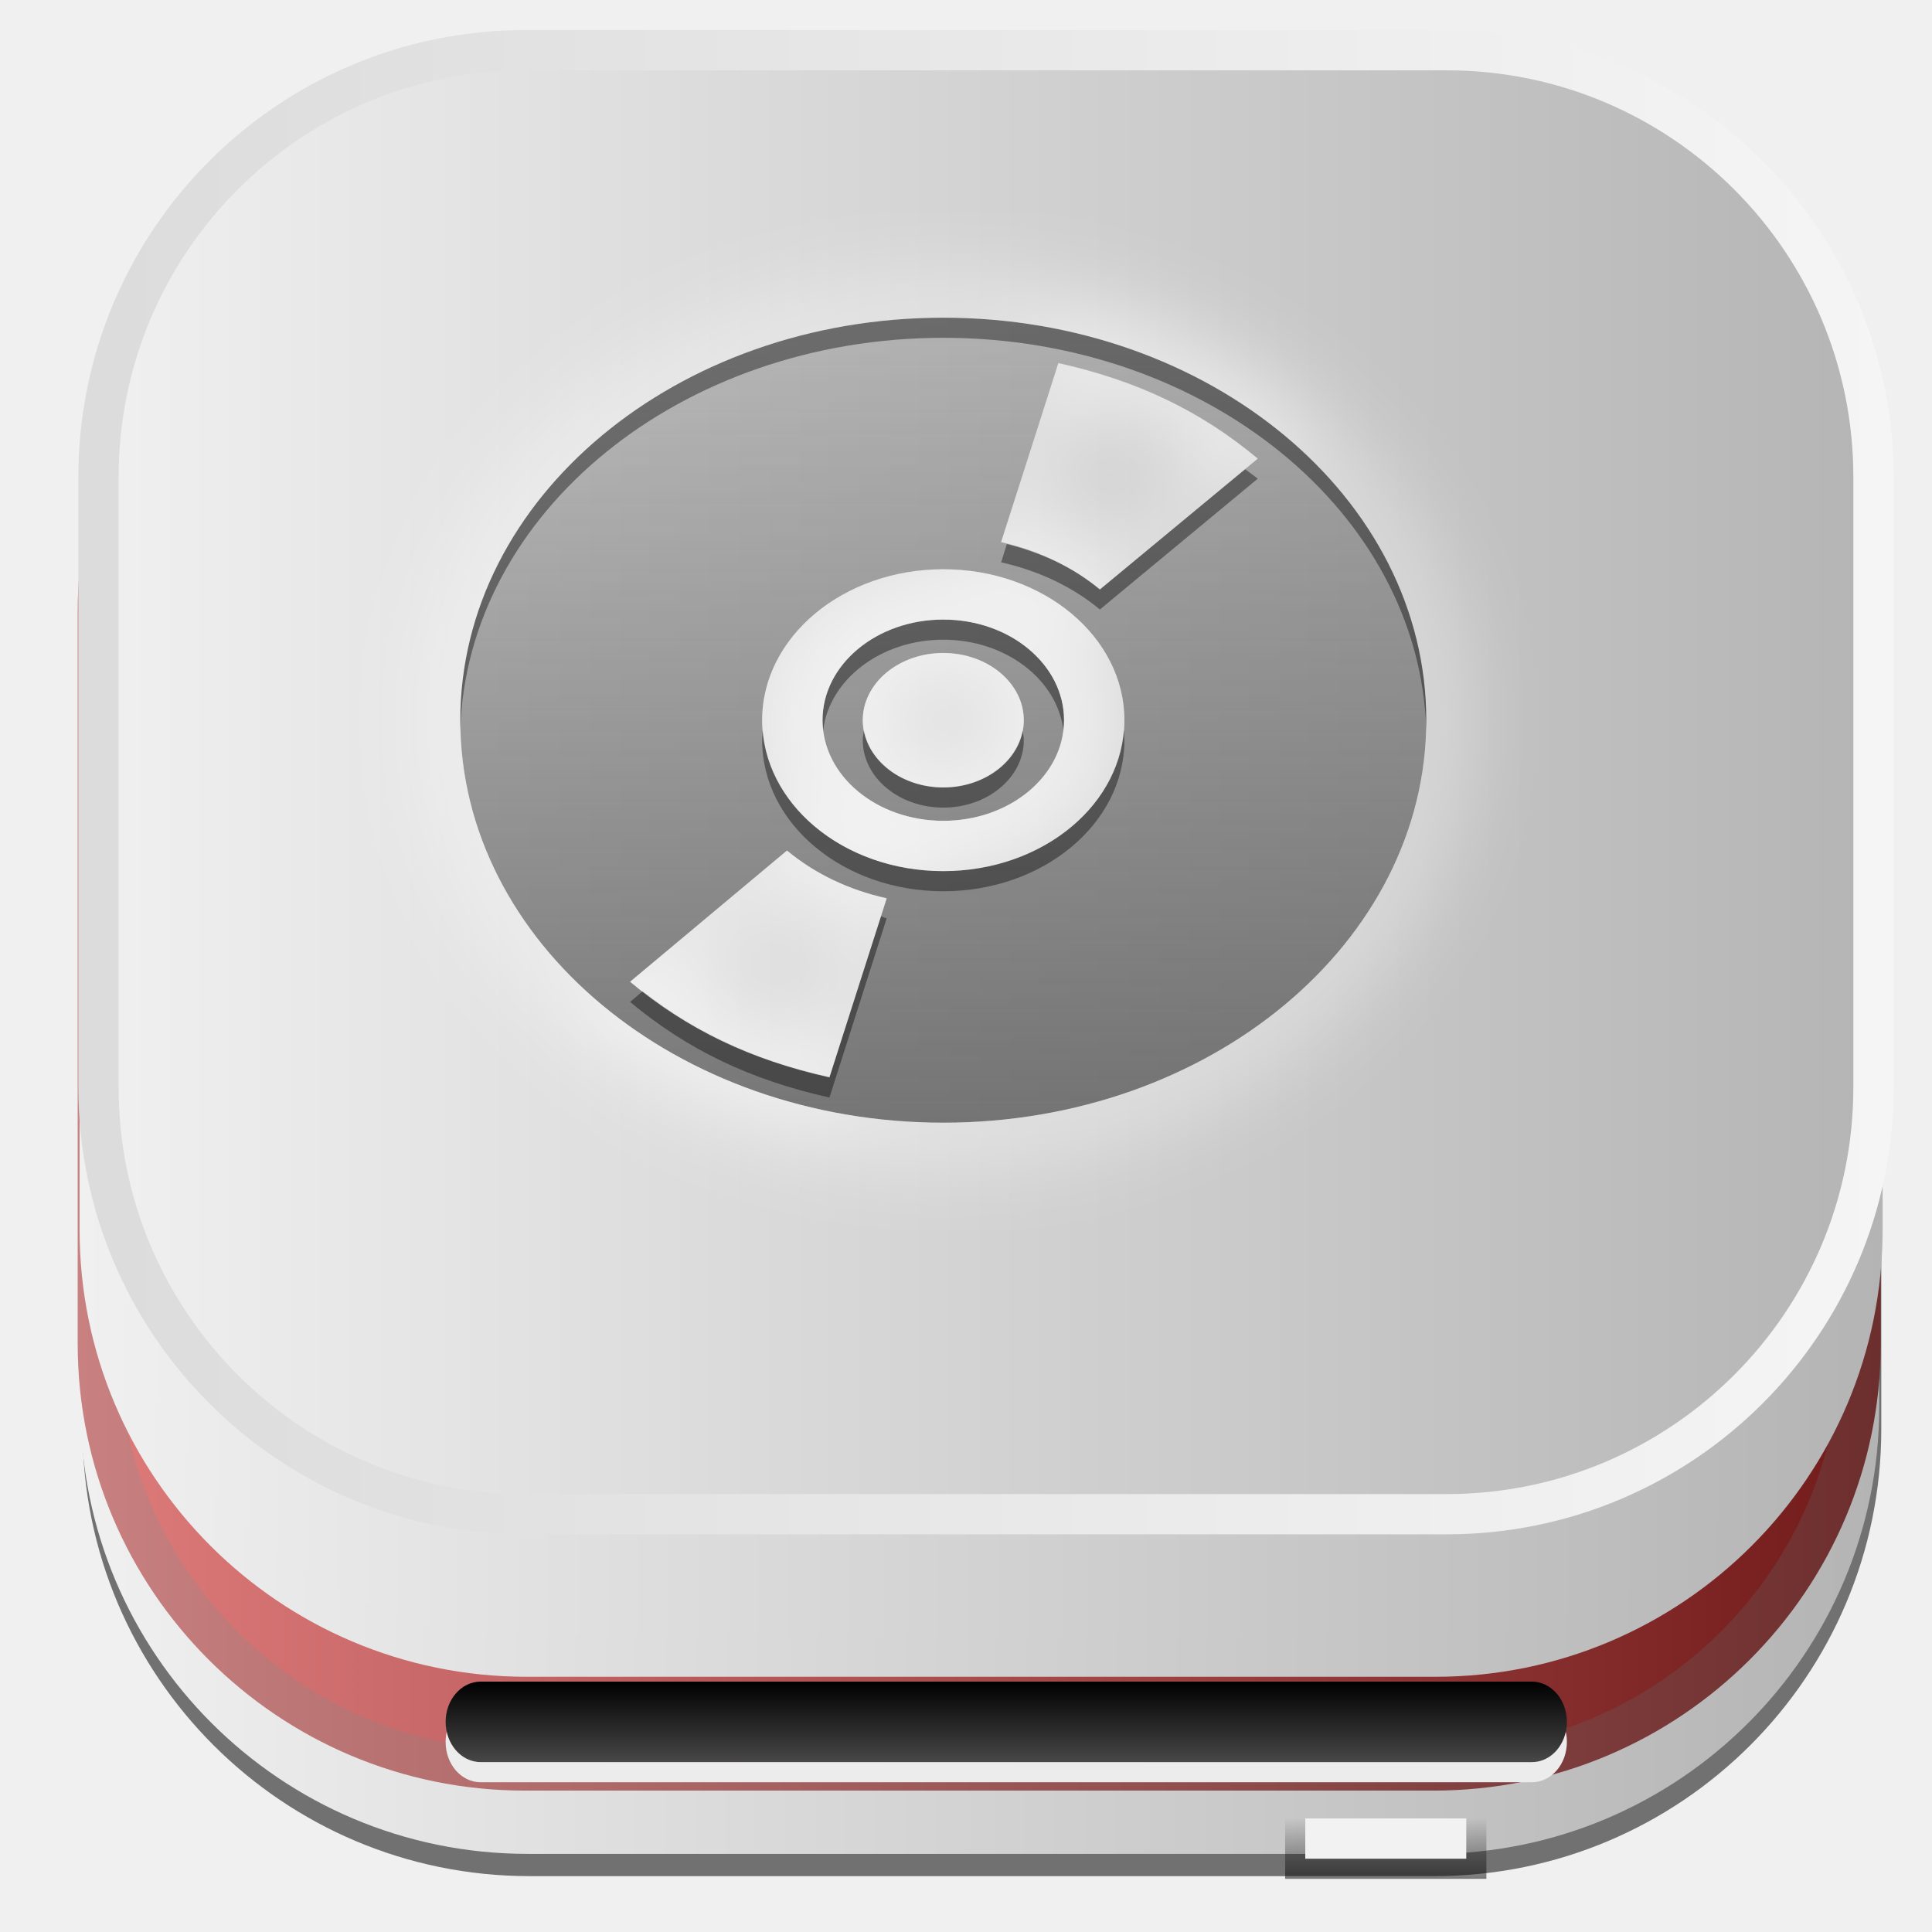
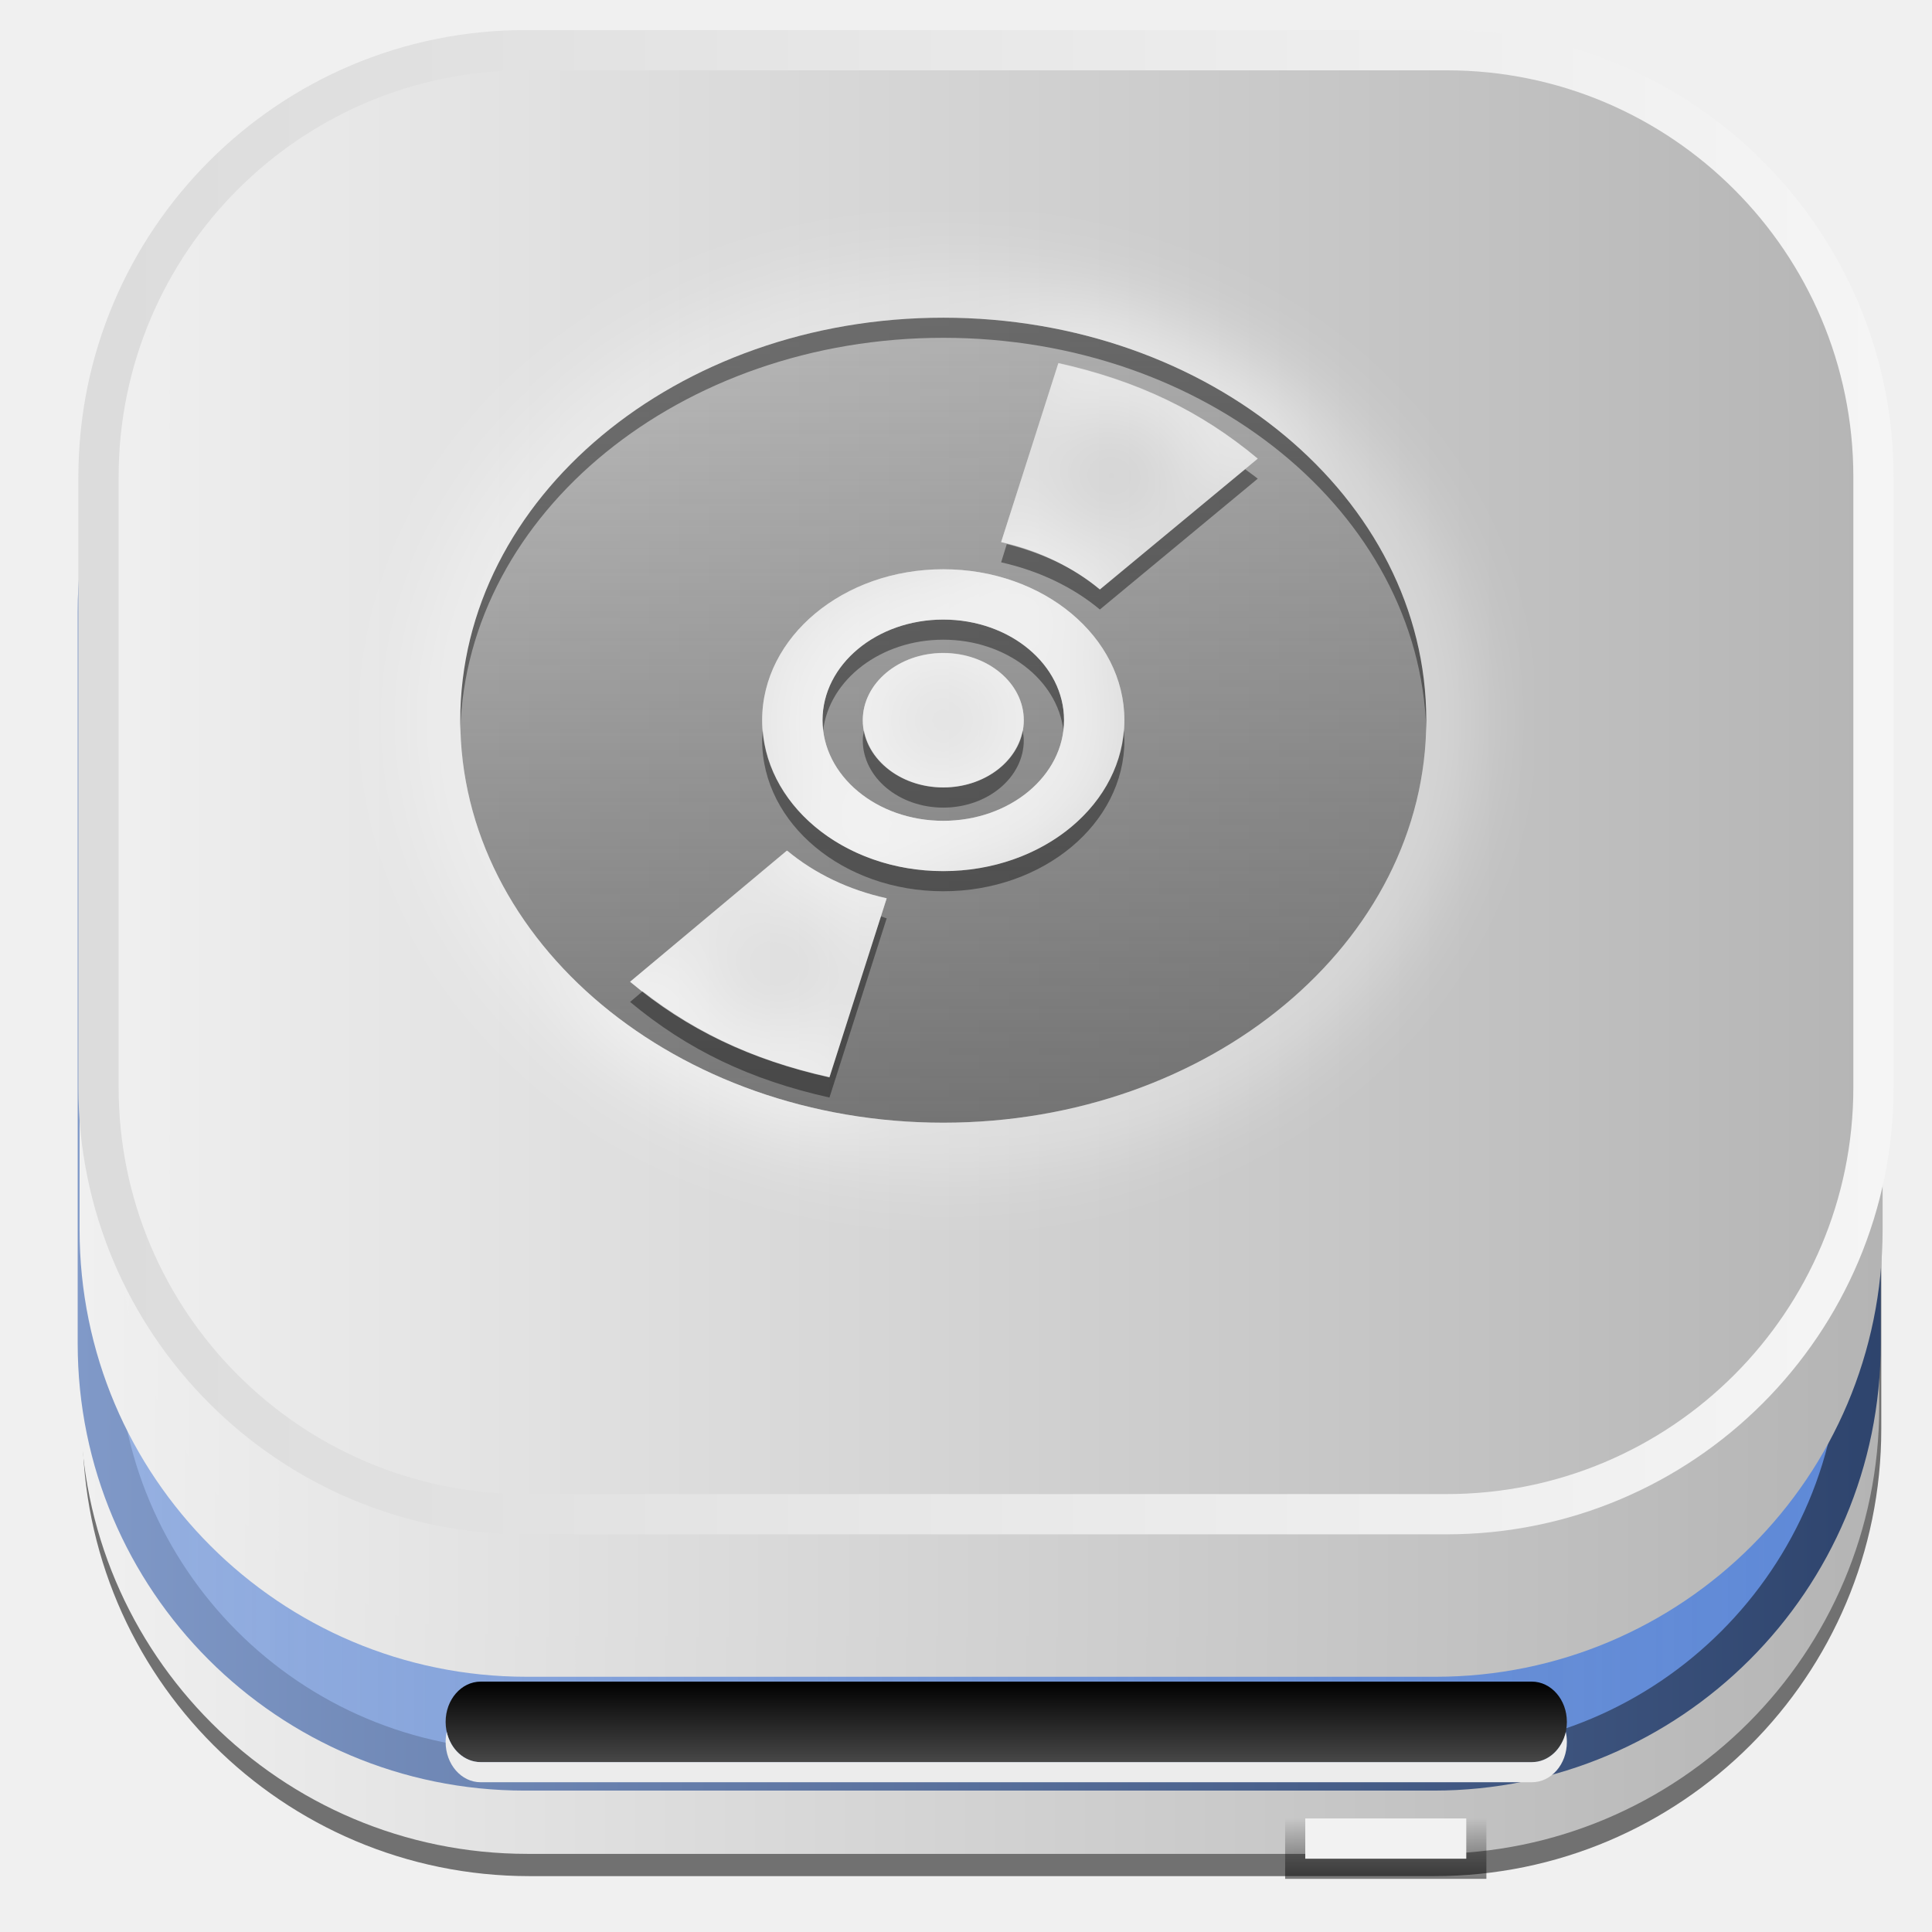
<svg xmlns="http://www.w3.org/2000/svg" xmlns:xlink="http://www.w3.org/1999/xlink" id="svg4511" height="48px" width="48px" version="1.1">
  <defs id="defs4513">
    <filter id="filter3174" color-interpolation-filters="sRGB">
      <feGaussianBlur id="feGaussianBlur3176" stdDeviation="1.71" />
    </filter>
    <linearGradient id="linearGradient3254" y2="7.016" gradientUnits="userSpaceOnUse" x2="45.448" gradientTransform="matrix(1.0059 0 0 .99417 -175.86 -30.712)" y1="92.54" x1="45.448">
      <stop id="stop3750" offset="0" />
      <stop id="stop3752" style="stop-opacity:.588" offset="1" />
    </linearGradient>
    <filter id="filter3174-7" color-interpolation-filters="sRGB">
      <feGaussianBlur id="feGaussianBlur3176-58" stdDeviation="1.71" />
    </filter>
    <linearGradient id="linearGradient8374" y2="7.016" gradientUnits="userSpaceOnUse" x2="45.448" gradientTransform="matrix(1.0059 0 0 .99417 108.29 -24.643)" y1="92.54" x1="45.448">
      <stop id="stop3750-50" offset="0" />
      <stop id="stop3752-42" style="stop-opacity:.588" offset="1" />
    </linearGradient>
    <filter id="filter3174-41" color-interpolation-filters="sRGB">
      <feGaussianBlur id="feGaussianBlur3176-9" stdDeviation="1.71" />
    </filter>
    <linearGradient id="ButtonShadow-6" x1="45.448" gradientUnits="userSpaceOnUse" y1="92.54" gradientTransform="scale(1.0059 .99417)" x2="45.448" y2="7.016">
      <stop id="stop3750-9" offset="0" />
      <stop id="stop3752-33" style="stop-opacity:.588" offset="1" />
    </linearGradient>
    <filter id="filter3174-57" color-interpolation-filters="sRGB">
      <feGaussianBlur id="feGaussianBlur3176-42" stdDeviation="1.71" />
    </filter>
    <filter id="filter3174-76" color-interpolation-filters="sRGB">
      <feGaussianBlur id="feGaussianBlur3176-51" stdDeviation="1.71" />
    </filter>
    <filter id="filter3174-3" color-interpolation-filters="sRGB">
      <feGaussianBlur id="feGaussianBlur3176-47" stdDeviation="1.71" />
    </filter>
    <filter id="filter3174-65" color-interpolation-filters="sRGB">
      <feGaussianBlur id="feGaussianBlur3176-0" stdDeviation="1.71" />
    </filter>
    <linearGradient id="linearGradient10848" y2="-23.714" gradientUnits="userSpaceOnUse" x2="46.689" y1="-23.714" x1="2">
      <stop id="stop4329" style="stop-color:#f0f0f0" offset="0" />
      <stop id="stop4331" style="stop-color:#b4b4b4" offset="1" />
    </linearGradient>
    <linearGradient id="linearGradient10968" y2="7.016" gradientUnits="userSpaceOnUse" x2="45.448" gradientTransform="matrix(1.0059 0 0 .99417 88.061 -64.071)" y1="92.54" x1="45.448">
      <stop id="stop3750-53" offset="0" />
      <stop id="stop3752-85" style="stop-opacity:.588" offset="1" />
    </linearGradient>
    <linearGradient id="linearGradient4327-0">
      <stop id="stop4329-1" style="stop-color:#f0f0f0" offset="0" />
      <stop id="stop4331-2" style="stop-color:#b4b4b4" offset="1" />
    </linearGradient>
    <linearGradient id="linearGradient11027" y2="-23.714" xlink:href="#linearGradient4327-0" gradientUnits="userSpaceOnUse" y1="-23.714" gradientTransform="translate(.084022 .11383)" x2="46.689" x1="2" />
    <linearGradient id="linearGradient11061" y2="-23.714" gradientUnits="userSpaceOnUse" y1="-23.714" gradientTransform="translate(.037143 -2.7143)" x2="46.689" x1="2">
-       <stop id="stop4629" style="stop-color:#de7b7b" offset="0" />
-       <stop id="stop4633" style="stop-color:#721b1b" offset="1" />
-     </linearGradient>
-     <linearGradient id="linearGradient11086" y2="-24.286" gradientUnits="userSpaceOnUse" x2="46.327" gradientTransform="translate(.39955)" y1="-24.286" x1="1.53">
-       <stop id="stop3226" style="stop-color:#c88080" offset="0" />
-       <stop id="stop3228" style="stop-color:#6d2e2e" offset="1" />
+       <stop id="stop4629" style="stop-color:#5e89d8;stop-opacity:0.608;" offset="0" />
+       <stop id="stop4633" style="stop-color:#5e89d8;stop-opacity:1;" offset="1" />
+     </linearGradient>
+     <linearGradient id="linearGradient11086" y2="-24.286" gradientUnits="userSpaceOnUse" x2="46.327" gradientTransform="translate(0.39955,0)" y1="-24.286" x1="1.531" xlink:href="#radialGradient4138-7">
+       <stop id="stop3226" style="stop-color:#8099c8;stop-opacity:1;" offset="0" />
+       <stop id="stop3228" style="stop-color:#2e446d;stop-opacity:1;" offset="1" />
    </linearGradient>
    <linearGradient id="linearGradient11109" y2="-23.714" xlink:href="#linearGradient4327-0" gradientUnits="userSpaceOnUse" y1="-23.714" gradientTransform="translate(.35675 .6227)" x2="46.689" x1="2" />
    <linearGradient id="linearGradient11134" y2="-21.458" xlink:href="#linearGradient4327-0" gradientUnits="userSpaceOnUse" x2="46.773" y1="-21.458" x1="1.977" />
    <linearGradient id="linearGradient11142" y2="-23.714" xlink:href="#linearGradient4327-0" gradientUnits="userSpaceOnUse" x2="46.689" y1="-23.714" x1="2" />
    <linearGradient id="linearGradient11150" y2="-19.535" gradientUnits="userSpaceOnUse" x2="47.046" y1="-19.535" x1="2.755">
      <stop id="stop3599" style="stop-color:#dcdcdc" offset="0" />
      <stop id="stop3601" style="stop-color:#f5f5f5" offset="1" />
    </linearGradient>
    <filter id="filter3174-34" color-interpolation-filters="sRGB">
      <feGaussianBlur id="feGaussianBlur3176-01" stdDeviation="1.71" />
    </filter>
    <linearGradient id="linearGradient4603" y2="7.016" gradientUnits="userSpaceOnUse" x2="45.448" gradientTransform="matrix(1.0059 0 0 .99417 -25.979 57.897)" y1="92.54" x1="45.448">
      <stop id="stop3750-96" offset="0" />
      <stop id="stop3752-39" style="stop-opacity:.588" offset="1" />
    </linearGradient>
    <filter id="filter3174-2" color-interpolation-filters="sRGB">
      <feGaussianBlur id="feGaussianBlur3176-44" stdDeviation="1.71" />
    </filter>
    <filter id="filter4180-8" height="3.83" width="1.229" color-interpolation-filters="sRGB" y="-1.415" x="-.114">
      <feGaussianBlur id="feGaussianBlur4182-1" stdDeviation="3.537" />
    </filter>
    <radialGradient id="radialGradient4138-7" cx="48" gradientUnits="userSpaceOnUse" cy="84" r="30" gradientTransform="matrix(1.0667 0 0 .066667 -3.2 77.4)">
      <stop id="stop3315-1" style="stop-color:#4dbeff" offset="0" />
      <stop id="stop4186-5" style="stop-color:#1379ff;stop-opacity:.65" offset=".672" />
      <stop id="stop3317-6" style="stop-color:#06f;stop-opacity:0" offset="1" />
    </radialGradient>
    <filter id="filter3174-1" color-interpolation-filters="sRGB">
      <feGaussianBlur id="feGaussianBlur3176-512" stdDeviation="1.71" />
    </filter>
    <filter id="filter4180-5" height="3.83" width="1.229" color-interpolation-filters="sRGB" y="-1.415" x="-.114">
      <feGaussianBlur id="feGaussianBlur4182-16" stdDeviation="3.537" />
    </filter>
    <filter id="filter3174-10" color-interpolation-filters="sRGB">
      <feGaussianBlur id="feGaussianBlur3176-017" stdDeviation="1.71" />
    </filter>
    <filter id="filter3174-93" color-interpolation-filters="sRGB">
      <feGaussianBlur id="feGaussianBlur3176-3" stdDeviation="1.71" />
    </filter>
    <filter id="filter4180-7" height="3.83" width="1.229" color-interpolation-filters="sRGB" y="-1.415" x="-.114">
      <feGaussianBlur id="feGaussianBlur4182-6" stdDeviation="3.537" />
    </filter>
    <filter id="filter3174-19" color-interpolation-filters="sRGB">
      <feGaussianBlur id="feGaussianBlur3176-19" stdDeviation="1.71" />
    </filter>
    <linearGradient id="linearGradient2918-5" x1="32.251" xlink:href="#ButtonShadow-0-19" gradientUnits="userSpaceOnUse" y1="6.132" gradientTransform="matrix(1.0238 0 0 1.0119 -1.1429 -98.071)" x2="32.251" y2="90.239" />
    <linearGradient id="linearGradient3721-91" x1="32.251" xlink:href="#ButtonShadow-0-19" gradientUnits="userSpaceOnUse" y1="6.132" gradientTransform="translate(0,-97)" x2="32.251" y2="90.239" />
    <linearGradient id="ButtonShadow-0-19" x1="45.448" gradientUnits="userSpaceOnUse" y1="92.54" gradientTransform="matrix(1.0059 0 0 .99417 100 0)" x2="45.448" y2="7.016">
      <stop id="stop3750-8-20" offset="0" />
      <stop id="stop3752-5-657" style="stop-opacity:.588" offset="1" />
    </linearGradient>
    <filter id="filter3407" height="1.263" width="1.221" color-interpolation-filters="sRGB" y="-.131" x="-.11">
      <feGaussianBlur id="feGaussianBlur3409" stdDeviation="2.3" />
    </filter>
    <clipPath id="clipPath3403">
      <path id="path3405" d="m-72.688 6.906v67.5h82.344v-67.5h-82.344zm40.688 13.094c13.248 0 24 8.96 24 20s-10.752 20-24 20-24-8.96-24-20 10.752-20 24-20zm5.719 2.25-2.844 8.906c1.884 0.423 3.566 1.227 4.906 2.344l7.844-6.5c-2.867-2.389-5.99-3.876-9.906-4.75zm-5.719 10.25c-4.968 0-9 3.36-9 7.5s4.032 7.5 9 7.5 9-3.36 9-7.5-4.032-7.5-9-7.5zm0 2.5c3.312 0 6 2.24 6 5-0 2.76-2.688 5-6 5-3.312-0-6-2.24-6-5s2.688-5 6-5zm0 1.656c-2.208 0-4 1.504-4 3.344s1.792 3.344 4 3.344c2.208 0 4-1.504 4-3.344s-1.792-3.344-4-3.344zm-7.781 9.844-7.781 6.5c2.867 2.389 5.99 3.876 9.906 4.75l2.844-8.906c-1.901-0.418-3.586-1.222-4.938-2.344h-0.031z" style="fill:#fff" />
    </clipPath>
    <linearGradient id="linearGradient3908" x1="5" gradientUnits="userSpaceOnUse" y1="64" gradientTransform="matrix(-.5273 .5273 -.5273 -.5273 123.49 79)" x2="123" y2="64">
      <stop id="stop3249" style="stop-color:#fff;stop-opacity:0" offset="0" />
      <stop id="stop3255" style="stop-color:#ffdc4f;stop-opacity:0" offset="0.3" />
      <stop id="stop3295" style="stop-color:#f685af;stop-opacity:.439" offset=".5" />
      <stop id="stop3257" style="stop-color:#ffdc4f;stop-opacity:0" offset="0.7" />
      <stop id="stop3253" style="stop-color:#fff;stop-opacity:0" offset="1" />
    </linearGradient>
    <filter id="filter3829-05" height="1.36" width="1.245" color-interpolation-filters="sRGB" y="-.18" x="-.123">
      <feGaussianBlur id="feGaussianBlur3831-89" stdDeviation="3.549" />
    </filter>
    <clipPath id="clipPath3785-0">
      <rect id="rect3787-8" style="fill:#fff" rx="6" ry="6" height="72" width="84" y="6" x="6" />
    </clipPath>
    <linearGradient id="linearGradient3781-4" x1="15.656" xlink:href="#linearGradient3220-8" gradientUnits="userSpaceOnUse" y1="69.394" gradientTransform="matrix(1.1166 0 0 1.1166 .8047 -5.6759)" x2="46.595" y2="39.821" />
    <linearGradient id="linearGradient3551-17" x1="18.743" xlink:href="#linearGradient3220-8" gradientUnits="userSpaceOnUse" y1="8.047" gradientTransform="matrix(1,0,0,-1,0,84)" x2="109.19" y2="68.517" />
    <linearGradient id="linearGradient3454-3" x1="6" gradientUnits="userSpaceOnUse" y1="75.5" gradientTransform="matrix(-1,0,0,1,96,-2)" x2="45.219" y2="75.5">
      <stop id="stop3450-67" offset="0" />
      <stop id="stop3452-12" style="stop-opacity:0" offset="1" />
    </linearGradient>
    <linearGradient id="linearGradient3179-2" x1="46" gradientUnits="userSpaceOnUse" y1="6" x2="46" y2="78">
      <stop id="stop4329-53" style="stop-color:#f0f0f0" offset="0" />
      <stop id="stop4331-91" style="stop-color:#b4b4b4" offset="1" />
    </linearGradient>
    <filter id="filter3174-31" color-interpolation-filters="sRGB">
      <feGaussianBlur id="feGaussianBlur3176-76" stdDeviation="1.71" />
    </filter>
    <linearGradient id="linearGradient3220-8">
      <stop id="stop3222-7" style="stop-color:#fff" offset="0" />
      <stop id="stop3224-1" style="stop-color:#bfbfbf;stop-opacity:0" offset="1" />
    </linearGradient>
    <linearGradient id="linearGradient13399" x1="69.649" xlink:href="#ButtonShadow-6" gradientUnits="userSpaceOnUse" y1="89.131" gradientTransform="matrix(1.8663 0 0 2.2236 160.55 -78.137)" x2="69.016" y2="34.714" />
    <filter id="filter3222" color-interpolation-filters="sRGB">
      <feGaussianBlur id="feGaussianBlur3224" stdDeviation="1.276" />
    </filter>
    <radialGradient id="radialGradient2924" cx="59.894" gradientUnits="userSpaceOnUse" cy="61.922" r="33.714" gradientTransform="matrix(1 0 0 .83754 0 10.06)">
      <stop id="stop3344" style="stop-opacity:0" offset="0" />
      <stop id="stop3350" style="stop-opacity:0" offset="0.85" />
      <stop id="stop2810" style="stop-opacity:.656" offset="1" />
    </radialGradient>
    <linearGradient id="linearGradient2926" x1="26.18" gradientUnits="userSpaceOnUse" y1="61.922" x2="93.608" y2="61.922">
      <stop id="stop3332" style="stop-color:#fff;stop-opacity:.203" offset="0" />
      <stop id="stop3334" style="stop-color:#fff;stop-opacity:.68" offset="1" />
    </linearGradient>
    <linearGradient id="linearGradient2928" x1="25.22" gradientUnits="userSpaceOnUse" y1="61.922" x2="94.568" y2="61.922">
      <stop id="stop3364" style="stop-color:#4d4d4d" offset="0" />
      <stop id="stop3366" style="stop-color:#fff" offset="1" />
    </linearGradient>
    <linearGradient id="linearGradient13393" x1="73.016" gradientUnits="userSpaceOnUse" y1="89.131" gradientTransform="matrix(1.3461 0 0 1.617 -24.621 -21.393)" x2="73.016" y2="34.607">
      <stop id="stop2788" style="stop-color:#d5aed1" offset="0" />
      <stop id="stop2790" style="stop-color:#f9ecd2" offset="1" />
    </linearGradient>
    <linearGradient id="linearGradient13390" x1="5" gradientUnits="userSpaceOnUse" y1="64" gradientTransform="matrix(.5273 .5273 -.5273 .5273 56 11.506)" x2="123" y2="64">
      <stop id="stop3235" style="stop-color:#fff;stop-opacity:0" offset="0" />
      <stop id="stop3297" style="stop-color:#fff;stop-opacity:0" offset="0.3" />
      <stop id="stop3241" style="stop-color:#fff" offset=".5" />
      <stop id="stop3299" style="stop-color:#fff;stop-opacity:0" offset="0.7" />
      <stop id="stop3237" style="stop-color:#fff;stop-opacity:0" offset="1" />
    </linearGradient>
    <linearGradient id="linearGradient13387" x1="5" xlink:href="#linearGradient3265" gradientUnits="userSpaceOnUse" y1="64" gradientTransform="matrix(-.38603 .63801 -.63801 -.38603 121.54 62.873)" x2="123" y2="64" />
    <linearGradient id="linearGradient3265">
      <stop id="stop3267" style="stop-color:#fff;stop-opacity:0" offset="0" />
      <stop id="stop3269" style="stop-color:#add8e4;stop-opacity:0" offset="0.35" />
      <stop id="stop3271" style="stop-color:#a3d2e0;stop-opacity:.451" offset=".5" />
      <stop id="stop3273" style="stop-color:#add8e4;stop-opacity:0" offset="0.65" />
      <stop id="stop3882" style="stop-color:#fff;stop-opacity:0" offset="1" />
    </linearGradient>
    <linearGradient id="linearGradient13384" x1="5" xlink:href="#linearGradient3265" gradientUnits="userSpaceOnUse" y1="64" gradientTransform="matrix(-.65332 .35952 -.35952 -.65332 120.82 97.803)" x2="123" y2="64" />
    <linearGradient id="linearGradient13921" x1="50.875" gradientUnits="userSpaceOnUse" y1="34.75" x2="50.875" y2="79.819">
      <stop id="stop13372" style="stop-color:#fff" offset="0" />
      <stop id="stop13374" style="stop-color:#fff;stop-opacity:0" offset="1" />
    </linearGradient>
    <linearGradient id="linearGradient12520" y2="7.016" xlink:href="#ButtonShadow-6" gradientUnits="userSpaceOnUse" x2="45.448" gradientTransform="scale(1.0059 .99417)" y1="92.54" x1="45.448" />
    <linearGradient id="linearGradient12562" y2="19.987" gradientUnits="userSpaceOnUse" x2="52.929" gradientTransform="translate(0 0.0000025)" y1="60" x1="52.929">
      <stop id="stop3769-84" style="stop-color:#4d4d4d;stop-opacity:.707" offset="0" />
      <stop id="stop3771-13" style="stop-color:#4d4d4d;stop-opacity:.252" offset="1" />
    </linearGradient>
    <linearGradient id="linearGradient12591" y2="77.094" gradientUnits="userSpaceOnUse" x2="32.031" gradientTransform="matrix(-1 0 0 1 290.06 83.353)" y1="77.094" x1="6">
      <stop id="stop3275-20" style="stop-color:#7a7a7a" offset="0" />
      <stop id="stop3281-7" style="stop-color:#f9f9f9" offset=".146" />
      <stop id="stop3283-26" style="stop-color:#c9c9c9" offset=".373" />
      <stop id="stop3277-6" style="stop-color:#dedede;stop-opacity:0" offset="1" />
    </linearGradient>
    <linearGradient id="linearGradient12595" y2="63.893" gradientUnits="userSpaceOnUse" x2="36.357" gradientTransform="translate(194.03 83.353)" y1="6" x1="36.357">
      <stop id="stop3739-77" style="stop-color:#fff" offset="0" />
      <stop id="stop3741-9" style="stop-color:#fff;stop-opacity:0" offset="1" />
    </linearGradient>
    <linearGradient id="linearGradient12683" y2="85.982" gradientUnits="userSpaceOnUse" x2="71.672" gradientTransform="matrix(.5 0 0 .5 -1.5714 2.1786)" y1="89" x1="71.672">
      <stop id="stop3450-67-4" offset="0" />
      <stop id="stop3452-12-8" style="stop-opacity:0" offset="1" />
    </linearGradient>
    <linearGradient id="linearGradient12693" y2="84.029" gradientUnits="userSpaceOnUse" x2="46.178" gradientTransform="matrix(.5 0 0 .5 1.0715 2.1786)" y1="80" x1="46.178">
      <stop id="stop4227-3-1" offset="0" />
      <stop id="stop4229-6-4" style="stop-color:#484848" offset="1" />
    </linearGradient>
  </defs>
  <g id="layer1">
    <rect id="rect810-9" style="opacity:.53;stroke:#000;fill:#333" transform="scale(1,-1)" ry="10.607" height="43.689" width="43.689" y="-46.112" x="2.551" />
    <rect id="rect810" style="stroke:url(#linearGradient11142);fill:url(#linearGradient10848)" transform="scale(1,-1)" ry="10.607" height="43.689" width="43.689" y="-45.559" x="2.5" />
    <rect id="rect3745" style="opacity:.9;filter:url(#filter3174);display:none;fill:url(#linearGradient3254)" rx="6" ry="6" height="85" width="86" y="-23.712" x="-170.86" />
    <rect id="rect3745-1" style="opacity:.9;filter:url(#filter3174-7);display:none;fill:url(#linearGradient8374)" rx="6" ry="6" height="85" width="86" y="-17.643" x="113.29" />
    <g id="layer2" style="display:none" transform="translate(-111.44 -124.36)">
      <rect id="rect3745-9" style="opacity:.9;filter:url(#filter3174-41);fill:url(#ButtonShadow-6)" rx="6" ry="6" height="85" width="86" y="7" x="5" />
    </g>
    <g id="layer2-7" style="display:none" transform="translate(-218.05 -238.16)">
      <rect id="rect3745-2" style="opacity:.9;filter:url(#filter3174-57);fill:url(#ButtonShadow-6)" rx="6" ry="6" height="85" width="86" y="7" x="5" />
    </g>
    <g id="layer2-1" style="display:none" transform="translate(-106.2 -48.076)">
      <path id="rect3745-24" style="opacity:.9;filter:url(#filter3174-76);fill:url(#ButtonShadow-6)" d="m11 7c-3.324 0-6 2.676-6 6v73c0 3.324 2.676 6 6 6h74c3.324 0 6-2.676 6-6v-73c0-3.324-2.676-6-6-6h-5v2.5c1.47 0.741 2.5 2.242 2.5 4 0 2.484-2.016 4.5-4.5 4.5s-4.5-2.016-4.5-4.5c0-1.758 1.03-3.259 2.5-4v-2.5h-8v2.5c1.47 0.741 2.5 2.242 2.5 4 0 2.484-2.016 4.5-4.5 4.5s-4.5-2.016-4.5-4.5c0-1.758 1.03-3.259 2.5-4v-2.5h-8v2.5c1.47 0.741 2.5 2.242 2.5 4 0 2.484-2.016 4.5-4.5 4.5s-4.5-2.016-4.5-4.5c0-1.758 1.03-3.259 2.5-4v-2.5h-8v2.5c1.47 0.741 2.5 2.242 2.5 4 0 2.484-2.016 4.5-4.5 4.5s-4.5-2.016-4.5-4.5c0-1.758 1.03-3.259 2.5-4v-2.5h-8v2.5c1.47 0.741 2.5 2.242 2.5 4 0 2.484-2.016 4.5-4.5 4.5s-4.5-2.016-4.5-4.5c0-1.758 1.03-3.259 2.5-4v-2.5h-8v2.5c1.47 0.741 2.5 2.242 2.5 4 0 2.484-2.016 4.5-4.5 4.5s-4.5-2.016-4.5-4.5c0-1.758 1.03-3.259 2.5-4v-2.5h-5z" />
    </g>
    <g id="layer2-0" style="display:none" transform="translate(28.835 -121.51)">
      <rect id="rect3745-5" style="opacity:.9;filter:url(#filter3174-3);fill:url(#ButtonShadow-6)" rx="6" ry="6" height="85" width="86" y="7" x="5" />
    </g>
    <rect id="rect3745-19" style="opacity:.9;filter:url(#filter3174-65);display:none;fill:url(#linearGradient10968)" rx="6" ry="6" height="85" width="86" y="-57.071" x="93.061" />
    <rect id="rect810-4-0" style="stroke:url(#linearGradient11086);fill:url(#linearGradient11061)" transform="scale(1,-1)" ry="10.607" height="39.403" width="43.796" y="-43.987" x="2.43" />
    <rect id="rect810-4" style="stroke:url(#linearGradient11134);fill:url(#linearGradient11027)" transform="scale(1,-1)" ry="10.607" height="39.403" width="43.796" y="-41.159" x="2.477" />
    <rect id="rect810-4-8" style="stroke:url(#linearGradient11150);fill:url(#linearGradient11109)" transform="scale(1,-1)" ry="10.607" height="36.373" width="44.099" y="-37.62" x="2.447" />
    <rect id="rect3745-51" style="opacity:.9;filter:url(#filter3174-34);display:none;fill:url(#linearGradient4603)" rx="6" ry="6" height="85" width="86" y="64.897" x="-20.979" />
    <g id="layer2-3" style="display:none" transform="translate(-13.859 48.458)">
      <rect id="rect3745-7" style="opacity:.9;filter:url(#filter3174-2);fill:url(#ButtonShadow-6)" rx="6" ry="6" height="85" width="86" y="7" x="5" />
    </g>
    <g id="layer2-75" style="display:none" transform="translate(-10.286 84.214)">
      <rect id="rect3745-20" style="opacity:.9;filter:url(#filter3174-1);fill:url(#ButtonShadow-6)" rx="6" ry="6" height="85" width="86" y="7" x="5" />
    </g>
    <g id="layer5-3" style="display:none" transform="translate(-10.286 84.214)">
      <rect id="rect3323" style="opacity:.6;filter:url(#filter4180-8);display:inline;fill:#06f" rx="6.744" ry="6" height="6" width="74.179" y="80" x="10.911" />
      <rect id="rect3311" style="fill:url(#radialGradient4138-7);display:inline" rx="5.818" ry="4" height="4" width="64" y="81" x="16" />
    </g>
    <g id="layer2-37" style="display:none" transform="translate(22.857 122.64)">
      <rect id="rect3745-6" style="opacity:.9;filter:url(#filter3174-10);fill:url(#ButtonShadow-6)" rx="6" ry="6" height="85" width="86" y="7" x="5" />
    </g>
    <g id="layer5-2" style="display:none" transform="translate(22.857 122.64)">
      <rect id="rect3323-7" style="opacity:.6;filter:url(#filter4180-5);display:inline;fill:#06f" rx="6.744" ry="6" height="6" width="74.179" y="80" x="10.911" />
      <rect id="rect3311-0" style="fill:url(#radialGradient4138-7);display:inline" rx="5.818" ry="4" height="4" width="64" y="81" x="16" />
    </g>
    <g id="layer2-17" style="display:none" transform="translate(15.342 112.14)">
      <rect id="rect3745-4" style="opacity:.9;filter:url(#filter3174-93);fill:url(#ButtonShadow-6)" rx="6" ry="6" height="85" width="86" y="7" x="5" />
    </g>
    <g id="layer2-19" style="display:none" transform="translate(119.69 80.928)">
      <rect id="rect3745-72" style="opacity:.9;filter:url(#filter3174-19);fill:url(#ButtonShadow-6)" rx="6" ry="6" height="85" width="86" y="7" x="5" />
    </g>
    <g id="layer5-4" style="display:none" transform="translate(119.69 80.928)">
      <rect id="rect3323-5" style="opacity:.6;filter:url(#filter4180-7);display:inline;fill:#06f" rx="6.744" ry="6" height="6" width="74.179" y="80" x="10.911" />
      <rect id="rect3311-1" style="fill:url(#radialGradient4138-7);display:inline" rx="5.818" ry="4" height="4" width="64" y="81" x="16" />
    </g>
    <g id="layer2-4" style="display:none" transform="translate(194.03 83.353)">
      <rect id="rect3745-3" style="opacity:.9;filter:url(#filter3174-31);fill:url(#linearGradient12520)" rx="6" ry="6" height="85" width="86" y="7" x="5" />
    </g>
    <g id="layer7" transform="translate(194.03 83.353)">
      <path id="path3786" style="opacity:0.08;fill:url(#linearGradient2918-5)" transform="scale(1,-1)" d="m12-95.031c-5.511 0-10.031 4.52-10.031 10.031v71c0 5.511 4.52 10.031 10.031 10.031h72c5.511 0 10.031-4.52 10.031-10.031v-71c0-5.511-4.52-10.031-10.031-10.031h-72z" />
      <path id="path3778" style="opacity:.1;fill:url(#linearGradient2918-5)" transform="scale(1,-1)" d="m12-94.031c-4.972 0-9.031 4.06-9.031 9.031v71c0 4.972 4.06 9.031 9.031 9.031h72c4.972 0 9.031-4.06 9.031-9.031v-71c0-4.972-4.06-9.031-9.031-9.031h-72z" />
      <path id="path3770" style="opacity:.2;fill:url(#linearGradient2918-5)" transform="scale(1,-1)" d="m12-93c-4.409 0-8 3.591-8 8v71c0 4.409 3.591 8 8 8h72c4.409 0 8-3.591 8-8v-71c0-4.409-3.591-8-8-8h-72z" />
      <rect id="rect3723" style="opacity:.3;fill:url(#linearGradient2918-5)" transform="scale(1,-1)" rx="7" ry="7" height="85" width="86" y="-92" x="5" />
      <rect id="rect3716" style="opacity:.45;fill:url(#linearGradient3721-91)" transform="scale(1,-1)" rx="6" ry="6" height="84" width="84" y="-91" x="6" />
    </g>
    <path id="rect3728" d="m206.03 89.353c-3.324 0-6 2.676-6 6v2 68 2c0 0.335 0.041 0.651 0.094 0.969 0.049 0.296 0.097 0.597 0.188 0.875 0.01 0.03 0.021 0.064 0.031 0.094 0.099 0.288 0.235 0.547 0.375 0.812 0.145 0.274 0.316 0.536 0.5 0.781 0.184 0.246 0.374 0.473 0.594 0.688 0.44 0.428 0.943 0.815 1.5 1.094 0.279 0.14 0.573 0.247 0.875 0.344-0.256-0.1-0.487-0.236-0.719-0.375-0.007-0.004-0.024 0.005-0.031 0-0.032-0.019-0.062-0.043-0.094-0.062-0.12-0.077-0.231-0.164-0.344-0.25-0.106-0.081-0.213-0.161-0.312-0.25-0.178-0.161-0.347-0.345-0.5-0.531-0.108-0.13-0.218-0.265-0.312-0.406-0.025-0.038-0.038-0.086-0.062-0.125-0.065-0.103-0.13-0.205-0.188-0.312-0.101-0.195-0.206-0.416-0.281-0.625-0.008-0.022-0.024-0.041-0.031-0.062-0.032-0.092-0.036-0.187-0.062-0.281-0.03-0.107-0.07-0.203-0.094-0.312-0.073-0.342-0.125-0.698-0.125-1.062v-2-68-2c0-2.782 2.218-5 5-5h2 68 2c2.782 0 5 2.218 5 5v2 68 2c0 0.364-0.052 0.721-0.125 1.062-0.044 0.207-0.088 0.398-0.156 0.594-0.008 0.022-0.023 0.041-0.031 0.062-0.063 0.174-0.138 0.367-0.219 0.531-0.042 0.083-0.079 0.17-0.125 0.25-0.055 0.097-0.127 0.188-0.188 0.281-0.094 0.141-0.205 0.276-0.312 0.406-0.143 0.174-0.303 0.347-0.469 0.5-0.011 0.01-0.02 0.021-0.031 0.031-0.138 0.126-0.285 0.234-0.438 0.344-0.103 0.073-0.204 0.153-0.312 0.219-0.007 0.005-0.024-0.004-0.031 0-0.232 0.139-0.463 0.275-0.719 0.375 0.302-0.097 0.596-0.204 0.875-0.344 0.557-0.279 1.06-0.666 1.5-1.094 0.22-0.214 0.409-0.442 0.594-0.688 0.184-0.246 0.355-0.508 0.5-0.781 0.14-0.265 0.276-0.525 0.375-0.812 0.01-0.031 0.021-0.063 0.031-0.094 0.09-0.278 0.139-0.579 0.188-0.875 0.052-0.318 0.094-0.634 0.094-0.969v-2-68-2c0-3.324-2.676-6-6-6h-72z" style="opacity:.5;fill:url(#linearGradient12595)" />
    <path id="rect3243" d="m284.03 147.54v19.812c0 3.324-2.676 6-6 6h-72c-3.324 0-6-2.676-6-6v-19.812h84z" style="fill:#cacaca" />
    <path id="path3285" d="m284.06 147.54v19.812c0 3.324-2.676 6-6 6h-20.031v-25.812h26.031z" style="opacity:.8;fill:url(#linearGradient12591)" />
    <g id="layer3-3" transform="translate(194.03 83.353)">
      <rect id="rect3171" style="fill:url(#linearGradient3179-2)" rx="6" ry="6" height="70" width="84" y="6" x="6" />
      <path id="rect3213" style="opacity:.7;fill:url(#linearGradient3551-17)" d="m12 76c-3.324 0-6-2.676-6-6v-58c0-3.324 2.676-6 6-6h72c3.324 0 6 2.676 6 6v58c0 3.324-2.676 6-6 6h-72zm0-2h72c2.782 0 5-2.195 5-4.938v-57.125c0-2.742-2.218-4.937-5-4.937h-72c-2.782 0-5 2.195-5 4.938v57.125c0 2.742 2.218 4.937 5 4.937z" />
      <path id="path3443" style="opacity:.1;fill:url(#linearGradient3454-3)" d="m90 70v1c0 3.324-2.676 6-6 6h-72c-3.324 0-6-2.676-6-6v-1c0 2.985 2.153 5.435 5 5.906 0.327 0.066 0.652 0.094 1 0.094h72c0.166 0 0.337-0.018 0.5-0.031 0.042-0.004 0.084 0.005 0.125 0 0.128-0.013 0.25-0.042 0.375-0.063 2.847-0.471 5-2.921 5-5.906z" />
      <path id="path3295" style="opacity:.3;filter:url(#filter3829-05);fill:url(#linearGradient3781-4);fill-rule:evenodd" d="m72.786 73.317c-35.288-1.657-40.13-12.747-16.572-37.751-26.655 8.432-39.266 20.289-48.634 28.373-9.95 8.663-0.591 19.841 10.354 18.913 11.343-0.007 45.802-2.098 54.851-9.535z" clip-path="url(#clipPath3785-0)" transform="translate(0,-2)" />
    </g>
    <g id="layer4-5" transform="matrix(.5 0 0 .5 -.56446 -2.1071)">
      <path id="path3340" style="fill:url(#linearGradient12562)" d="m48 20c-13.248 0-24 8.96-24 20s10.752 20 24 20c13.248 0 24-8.96 24-20s-10.752-20-24-20zm5.719 2.266c3.916 0.875 7.039 2.35 9.906 4.74l-7.844 6.51c-1.34-1.117-3.022-1.947-4.906-2.37l2.844-8.88zm-5.719 10.234c4.968-0 9 3.36 9 7.5-0 4.14-4.032 7.5-9 7.5-4.968 0-9-3.36-9-7.5 0-4.14 4.032-7.5 9-7.5zm0 2.5c-3.312-0-6 2.24-6 5s2.688 5 6 5c3.312 0 6-2.24 6-5s-2.688-5-6-5zm0 1.667c2.208 0 4 1.493 4 3.333s-1.792 3.333-4 3.333c-2.208-0.001-4-1.494-4-3.334 0-1.84 1.792-3.333 4-3.333zm-7.781 9.818h0.031c1.352 1.122 3.037 1.952 4.938 2.37l-2.844 8.88c-3.916-0.875-7.039-2.35-9.906-4.74l7.781-6.51z" />
      <path id="path3383" style="opacity:.4" d="m48 20c-13.248 0-24 8.96-24 20 0 0.167-0.005 0.334 0 0.5 0.319-10.809 10.953-19.5 24-19.5s23.681 8.691 24 19.5c0.005-0.166 0-0.333 0-0.5 0-11.04-10.752-20-24-20zm15 7.531-7.219 5.969c-1.271-1.059-2.859-1.809-4.625-2.25l-0.281 0.906c1.884 0.423 3.566 1.227 4.906 2.344l7.844-6.5c-0.203-0.169-0.42-0.309-0.625-0.469zm-15 7.469c-3.312-0-6 2.24-6 5 0 0.172 0.011 0.332 0.031 0.5 0.308-2.52 2.864-4.5 5.969-4.5s5.661 1.98 5.969 4.5c0.02-0.168 0.031-0.328 0.031-0.5 0-2.76-2.688-5-6-5zm-8.969 5.5c-0.012 0.163-0.031 0.334-0.031 0.5 0 4.14 4.032 7.5 9 7.5s9-3.36 9-7.5c0-0.166-0.019-0.337-0.031-0.5-0.305 3.91-4.2 7-8.969 7-4.769 0-8.664-3.09-8.969-7zm5.031 0c-0.031 0.168-0.062 0.325-0.062 0.5 0 1.84 1.792 3.344 4 3.344 2.208 0 4-1.504 4-3.344 0-0.175-0.031-0.332-0.062-0.5-0.297 1.596-1.939 2.844-3.938 2.844-1.998-0-3.641-1.248-3.938-2.844zm0.844 9.25-2.562 8c-3.64-0.813-6.581-2.18-9.282-4.281l-0.624 0.531c2.867 2.389 5.99 3.876 9.906 4.75l2.844-8.906c-0.099-0.022-0.184-0.07-0.282-0.094z" />
      <path id="path3401" style="opacity:.8;filter:url(#filter3407);stroke:#fff;stroke-linecap:square;stroke-width:2;fill:none" d="m-32 20c-13.248 0-24 8.96-24 20s10.752 20 24 20c13.248 0 24-8.96 24-20s-10.752-20-24-20zm5.719 2.266c3.916 0.875 7.039 2.35 9.906 4.74l-7.844 6.51c-1.341-1.117-3.022-1.946-4.906-2.37l2.844-8.88zm-5.719 10.234c4.968-0 9 3.36 9 7.5-0 4.14-4.032 7.5-9 7.5-4.968 0-9-3.36-9-7.5 0-4.14 4.032-7.5 9-7.5zm0 2.5c-3.312-0-6 2.24-6 5s2.688 5 6 5c3.312 0 6-2.24 6-5s-2.688-5-6-5zm0 1.667c2.208 0 4 1.493 4 3.333s-1.792 3.333-4 3.333c-2.208-0.001-4-1.494-4-3.334 0-1.84 1.792-3.333 4-3.333zm-7.781 9.818h0.031c1.352 1.122 3.037 1.952 4.938 2.37l-2.844 8.88c-3.916-0.875-7.039-2.35-9.906-4.74l7.781-6.51z" clip-path="url(#clipPath3403)" transform="translate(80)" />
    </g>
    <g id="layer5-02" style="display:none" transform="translate(194.03 83.353)">
      <g id="g3836" style="display:inline" transform="matrix(.70718 0 0 .70718 23.398 -22.712)">
        <path id="path3185" style="opacity:.6;fill-rule:evenodd;filter:url(#filter3222);display:inline;fill:url(#linearGradient13399)" transform="matrix(.7418 0 0 .7562 -146.02 35.217)" d="m272.33-0.949c-33.672 0-61 27.104-61 60.5s27.328 60.5 61 60.5 61-27.104 61-60.5-27.328-60.5-61-60.5zm0 40c11.316-0 20.5 9.184 20.5 20.5s-9.184 20.5-20.5 20.5-20.5-9.184-20.5-20.5 9.184-20.5 20.5-20.5z" />
        <path id="path3307" style="opacity:.3;fill:#fff;display:inline;fill-rule:evenodd" d="m56 58.416c-11.216 0-20.321 9.105-20.321 20.321s9.105 20.321 20.321 20.321 20.321-9.105 20.321-20.321-9.105-20.321-20.321-20.321zm0 14.355c3.293 0 5.966 2.673 5.966 5.966 0 3.293-2.673 5.966-5.966 5.966-3.293 0-5.966-2.673-5.966-5.966 0-3.293 2.673-5.966 5.966-5.966z" />
        <path id="path3328" style="opacity:.5;fill-rule:evenodd;stroke:url(#linearGradient2926);stroke-linecap:round;stroke-width:3.427;display:inline;fill:url(#radialGradient2924)" transform="matrix(0 .37644 -.45222 0 84.002 56.19)" d="m92.58 61.922a32.686 27.208 0 1 1 -65.371 0 32.686 27.208 0 1 1 65.371 0z" />
        <path id="path3352" style="opacity:.6;stroke:url(#linearGradient2928);stroke-linecap:round;stroke-width:7.54;display:inline;fill:none" transform="matrix(0 .17111 -.20555 0 68.728 68.488)" d="m92.58 61.922a32.686 27.208 0 1 1 -65.371 0 32.686 27.208 0 1 1 65.371 0z" />
        <path id="path3170" style="fill:url(#linearGradient13393);display:inline;fill-rule:evenodd" d="m56 34.74c-24.286 0-43.997 19.711-43.997 43.997s19.711 43.997 43.997 43.997 43.997-19.711 43.997-43.997-19.711-43.997-43.997-43.997zm0 28.337c8.644-0 15.66 7.016 15.66 15.66 0 8.644-7.016 15.66-15.66 15.66-8.644-0-15.66-7.016-15.66-15.66 0-8.644 7.016-15.66 15.66-15.66z" />
        <path id="path3230" style="opacity:.6;fill:url(#linearGradient13390);display:inline;fill-rule:evenodd" d="m87.11 47.89c-17.173-17.173-45.048-17.173-62.221 0s-17.173 45.048-0 62.221 45.048 17.173 62.221 0 17.173-45.048 0-62.221zm-20.037 20.037c6.112 6.112 6.112 16.034-0 22.146-6.112 6.112-16.034 6.112-22.146 0-6.112-6.112-6.112-16.034 0-22.146 6.112-6.112 16.034-6.112 22.146 0z" />
        <path id="path3259" style="opacity:.6;fill:url(#linearGradient13387);display:inline;fill-rule:evenodd" d="m93.643 101.78c12.567-20.783 5.912-47.85-14.867-60.423-20.779-12.572-47.846-5.912-60.419 14.867-12.572 20.779-5.912 47.846 14.867 60.416 20.779 12.58 47.846 5.91 60.419-14.86zm-24.245-14.673c-4.475 7.396-14.109 9.766-21.505 5.292-7.396-4.475-9.766-14.109-5.292-21.505 4.475-7.396 14.109-9.766 21.505-5.292 7.396 4.475 9.766 14.109 5.292 21.505z" />
        <path id="path3231" style="opacity:.6;fill:url(#linearGradient13384);display:inline;fill-rule:evenodd" d="m77.212 117.55c21.277-11.71 29.038-38.484 17.334-59.762-11.709-21.277-38.48-29.043-59.758-17.334-21.277 11.709-29.043 38.48-17.334 59.756 11.709 21.277 38.48 29.043 59.757 17.334zm-13.662-24.83c-7.573 4.167-17.102 1.403-21.27-6.17-4.167-7.573-1.403-17.102 6.17-21.27 7.573-4.168 17.102-1.403 21.27 6.17 4.168 7.573 1.403 17.102-6.17 21.27z" />
        <path id="path3243" style="fill:url(#linearGradient3908);display:inline;fill-rule:evenodd" d="m87.11 110.11c17.173-17.173 17.173-45.048 0-62.221s-45.048-17.173-62.221 0-17.173 45.048-0 62.221 45.048 17.173 62.221 0zm-20.037-20.037c-6.112 6.112-16.034 6.112-22.146-0-6.112-6.112-6.112-16.034 0-22.146 6.112-6.112 16.034-6.112 22.146 0 6.112 6.112 6.112 16.034 0 22.146z" />
        <path id="path3304" style="opacity:.15;stroke:#000;stroke-linecap:round;stroke-width:9.048;display:inline;fill:none" transform="matrix(.57037 0 0 .68518 21.839 36.309)" d="m92.58 61.922a32.686 27.208 0 1 1 -65.371 0 32.686 27.208 0 1 1 65.371 0z" />
        <path id="path13401" style="opacity:.8;fill:url(#linearGradient13921);display:inline;fill-rule:evenodd" d="m56 34.75c-24.286-0-44 19.714-44 44 0 21.988 16.168 40.214 37.25 43.469-20.527-3.25-36.25-21.07-36.25-42.501 0-23.736 19.264-43 43-43s43 19.264 43 43c0 21.435-15.723 39.253-36.25 42.5 21.082-3.26 37.25-21.48 37.25-43.47-0-24.286-19.714-44-44-44zm-14.312 50.312c2.17 5.816 7.744 9.969 14.312 9.969 6.569 0 12.143-4.153 14.312-9.969-2.433 5.495-7.92 9.344-14.312 9.344-6.392 0-11.88-3.849-14.312-9.344z" />
      </g>
    </g>
    <g id="g12689" transform="matrix(.87053 0 0 1 3.1741 -.39957)">
      <rect id="rect3308-7" style="fill:url(#linearGradient12693)" rx="1" ry="1" height="2" width="32" y="42.179" x="9.072" />
      <path id="rect3319" style="fill:#ececec" d="m9.103 43.429c-0.021 0.08-0.031 0.163-0.031 0.25 0 0.554 0.446 1 1 1h30c0.554 0 1-0.446 1-1 0-0.086-0.011-0.17-0.031-0.25-0.111 0.432-0.501 0.75-0.969 0.75h-30c-0.467 0-0.858-0.318-0.969-0.75z" />
    </g>
    <rect id="rect3330" style="opacity:.5;fill:url(#linearGradient12683)" rx="0" ry="0" height="1.974" width="5" y="44.705" x="31.929" />
    <rect id="rect3328" style="fill:#f2f2f2" height="1" width="4" y="45.179" x="32.429" />
  </g>
</svg>
